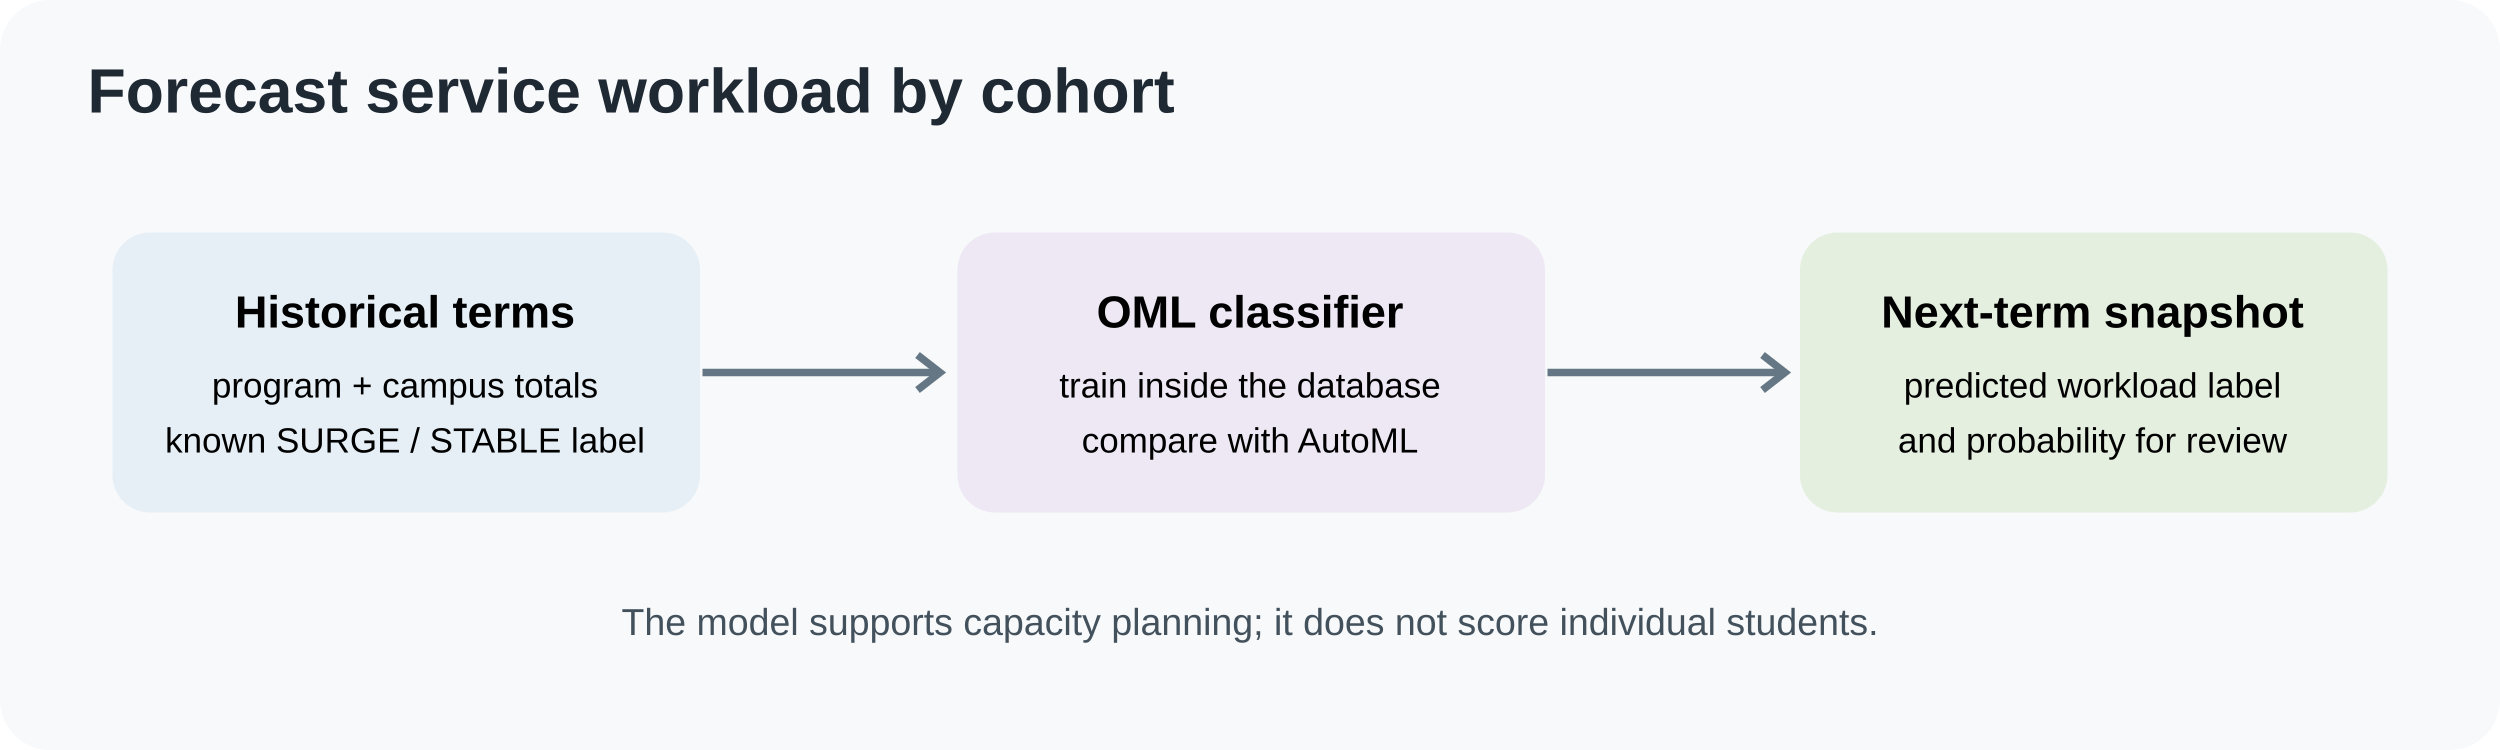
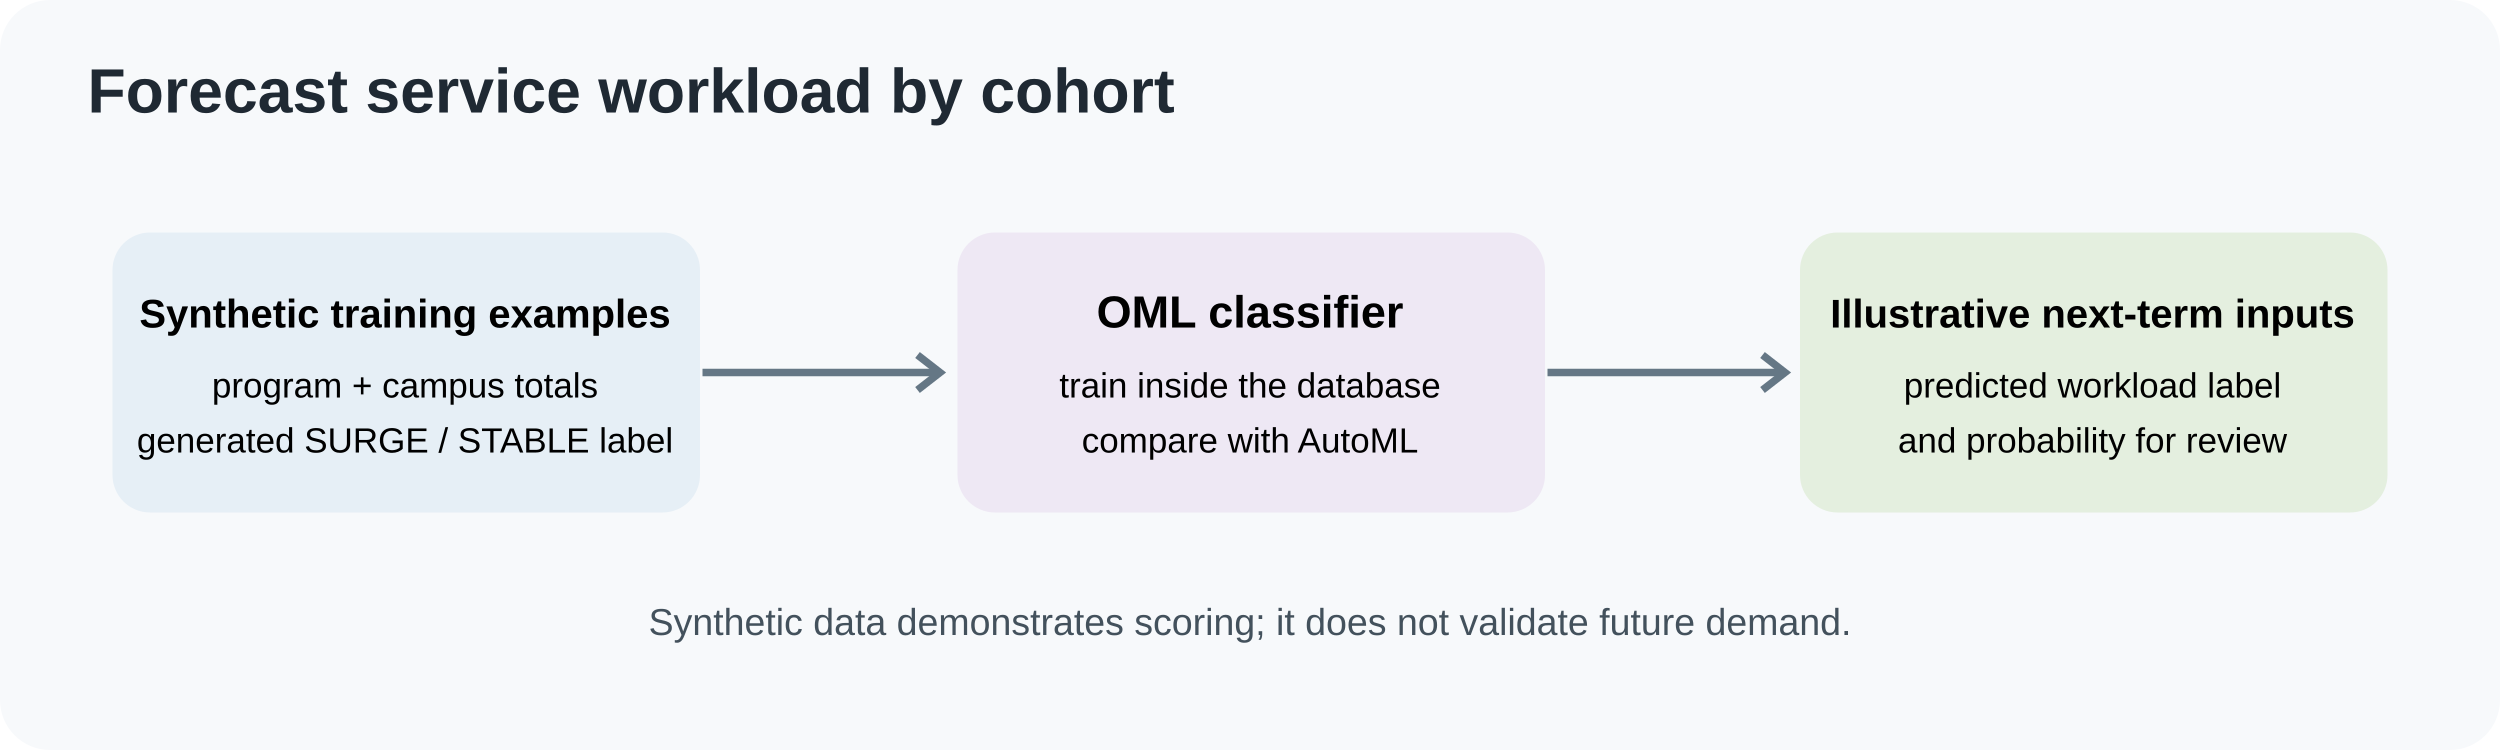
<svg xmlns="http://www.w3.org/2000/svg" width="1000" height="300" viewBox="0 0 1000 300" role="img" aria-labelledby="t d">
  <rect width="1000" height="300" rx="20" fill="#f7f9fb" />
  <text x="35" y="45" font-family="Arial" font-size="25" font-weight="700" fill="#1f2933">Forecast service workload by cohort</text>
  <g font-family="Arial" text-anchor="middle">
    <rect x="45" y="93" width="235" height="112" rx="15" fill="#e6eff6" />
-     <text x="162" y="131" font-size="18" font-weight="700">Historical terms</text>
+     <text x="162" y="131" font-size="16" font-weight="700">Synthetic training examples</text>
    <text x="162" y="159" font-size="14">program + campus totals</text>
-     <text x="162" y="181" font-size="14">known SURGE / STABLE label</text>
+     <text x="162" y="181" font-size="14">generated SURGE / STABLE label</text>
    <rect x="383" y="93" width="235" height="112" rx="15" fill="#eee8f4" />
    <text x="500" y="131" font-size="18" font-weight="700">OML classifier</text>
    <text x="500" y="159" font-size="14">train inside the database</text>
    <text x="500" y="181" font-size="14">compare with AutoML</text>
    <rect x="720" y="93" width="235" height="112" rx="15" fill="#e4efdf" />
-     <text x="837" y="131" font-size="18" font-weight="700">Next-term snapshot</text>
+     <text x="837" y="131" font-size="16" font-weight="700">Illustrative next-term inputs</text>
    <text x="837" y="159" font-size="14">predicted workload label</text>
    <text x="837" y="181" font-size="14">and probability for review</text>
  </g>
  <g stroke="#657785" stroke-width="3" fill="none">
    <path d="M281 149h95" />
    <path d="m367 142 9 7-9 7" />
    <path d="M619 149h95" />
    <path d="m705 142 9 7-9 7" />
  </g>
-   <text x="500" y="254" text-anchor="middle" font-family="Arial" font-size="15" fill="#43515c">The model supports capacity planning; it does not score individual students.</text>
+   <text x="500" y="254" text-anchor="middle" font-family="Arial" font-size="15" fill="#43515c">Synthetic data demonstrates scoring; it does not validate future demand.</text>
</svg>
